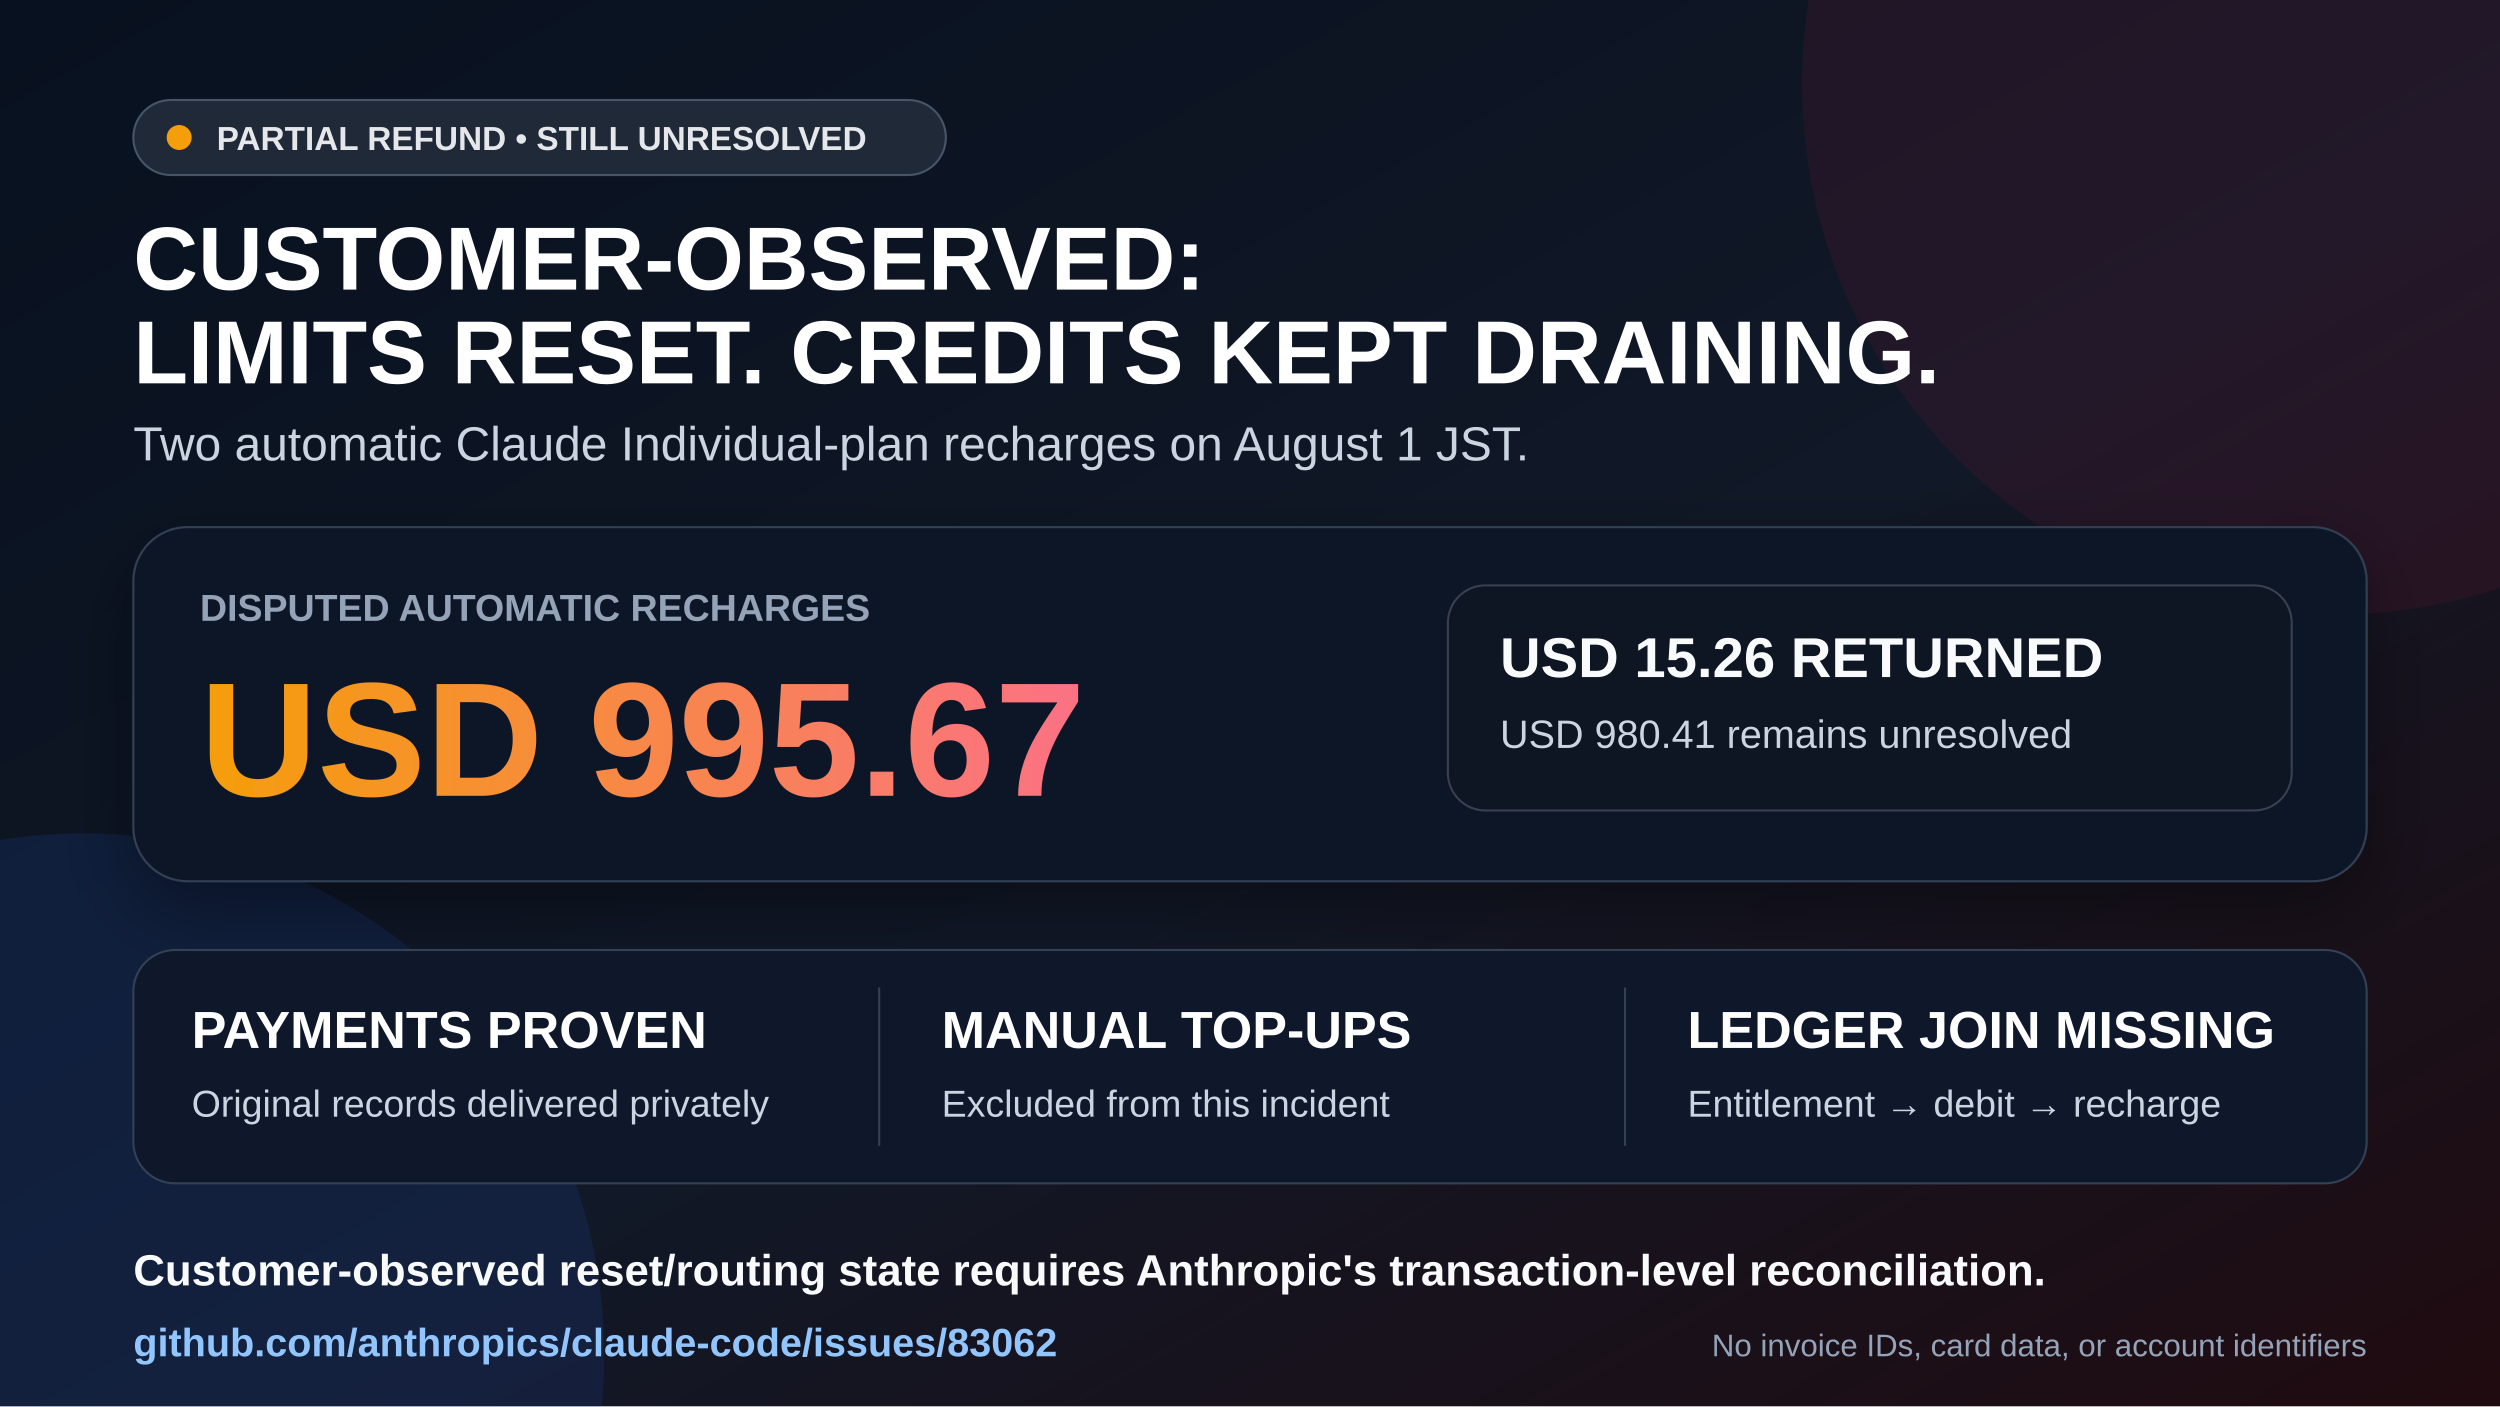
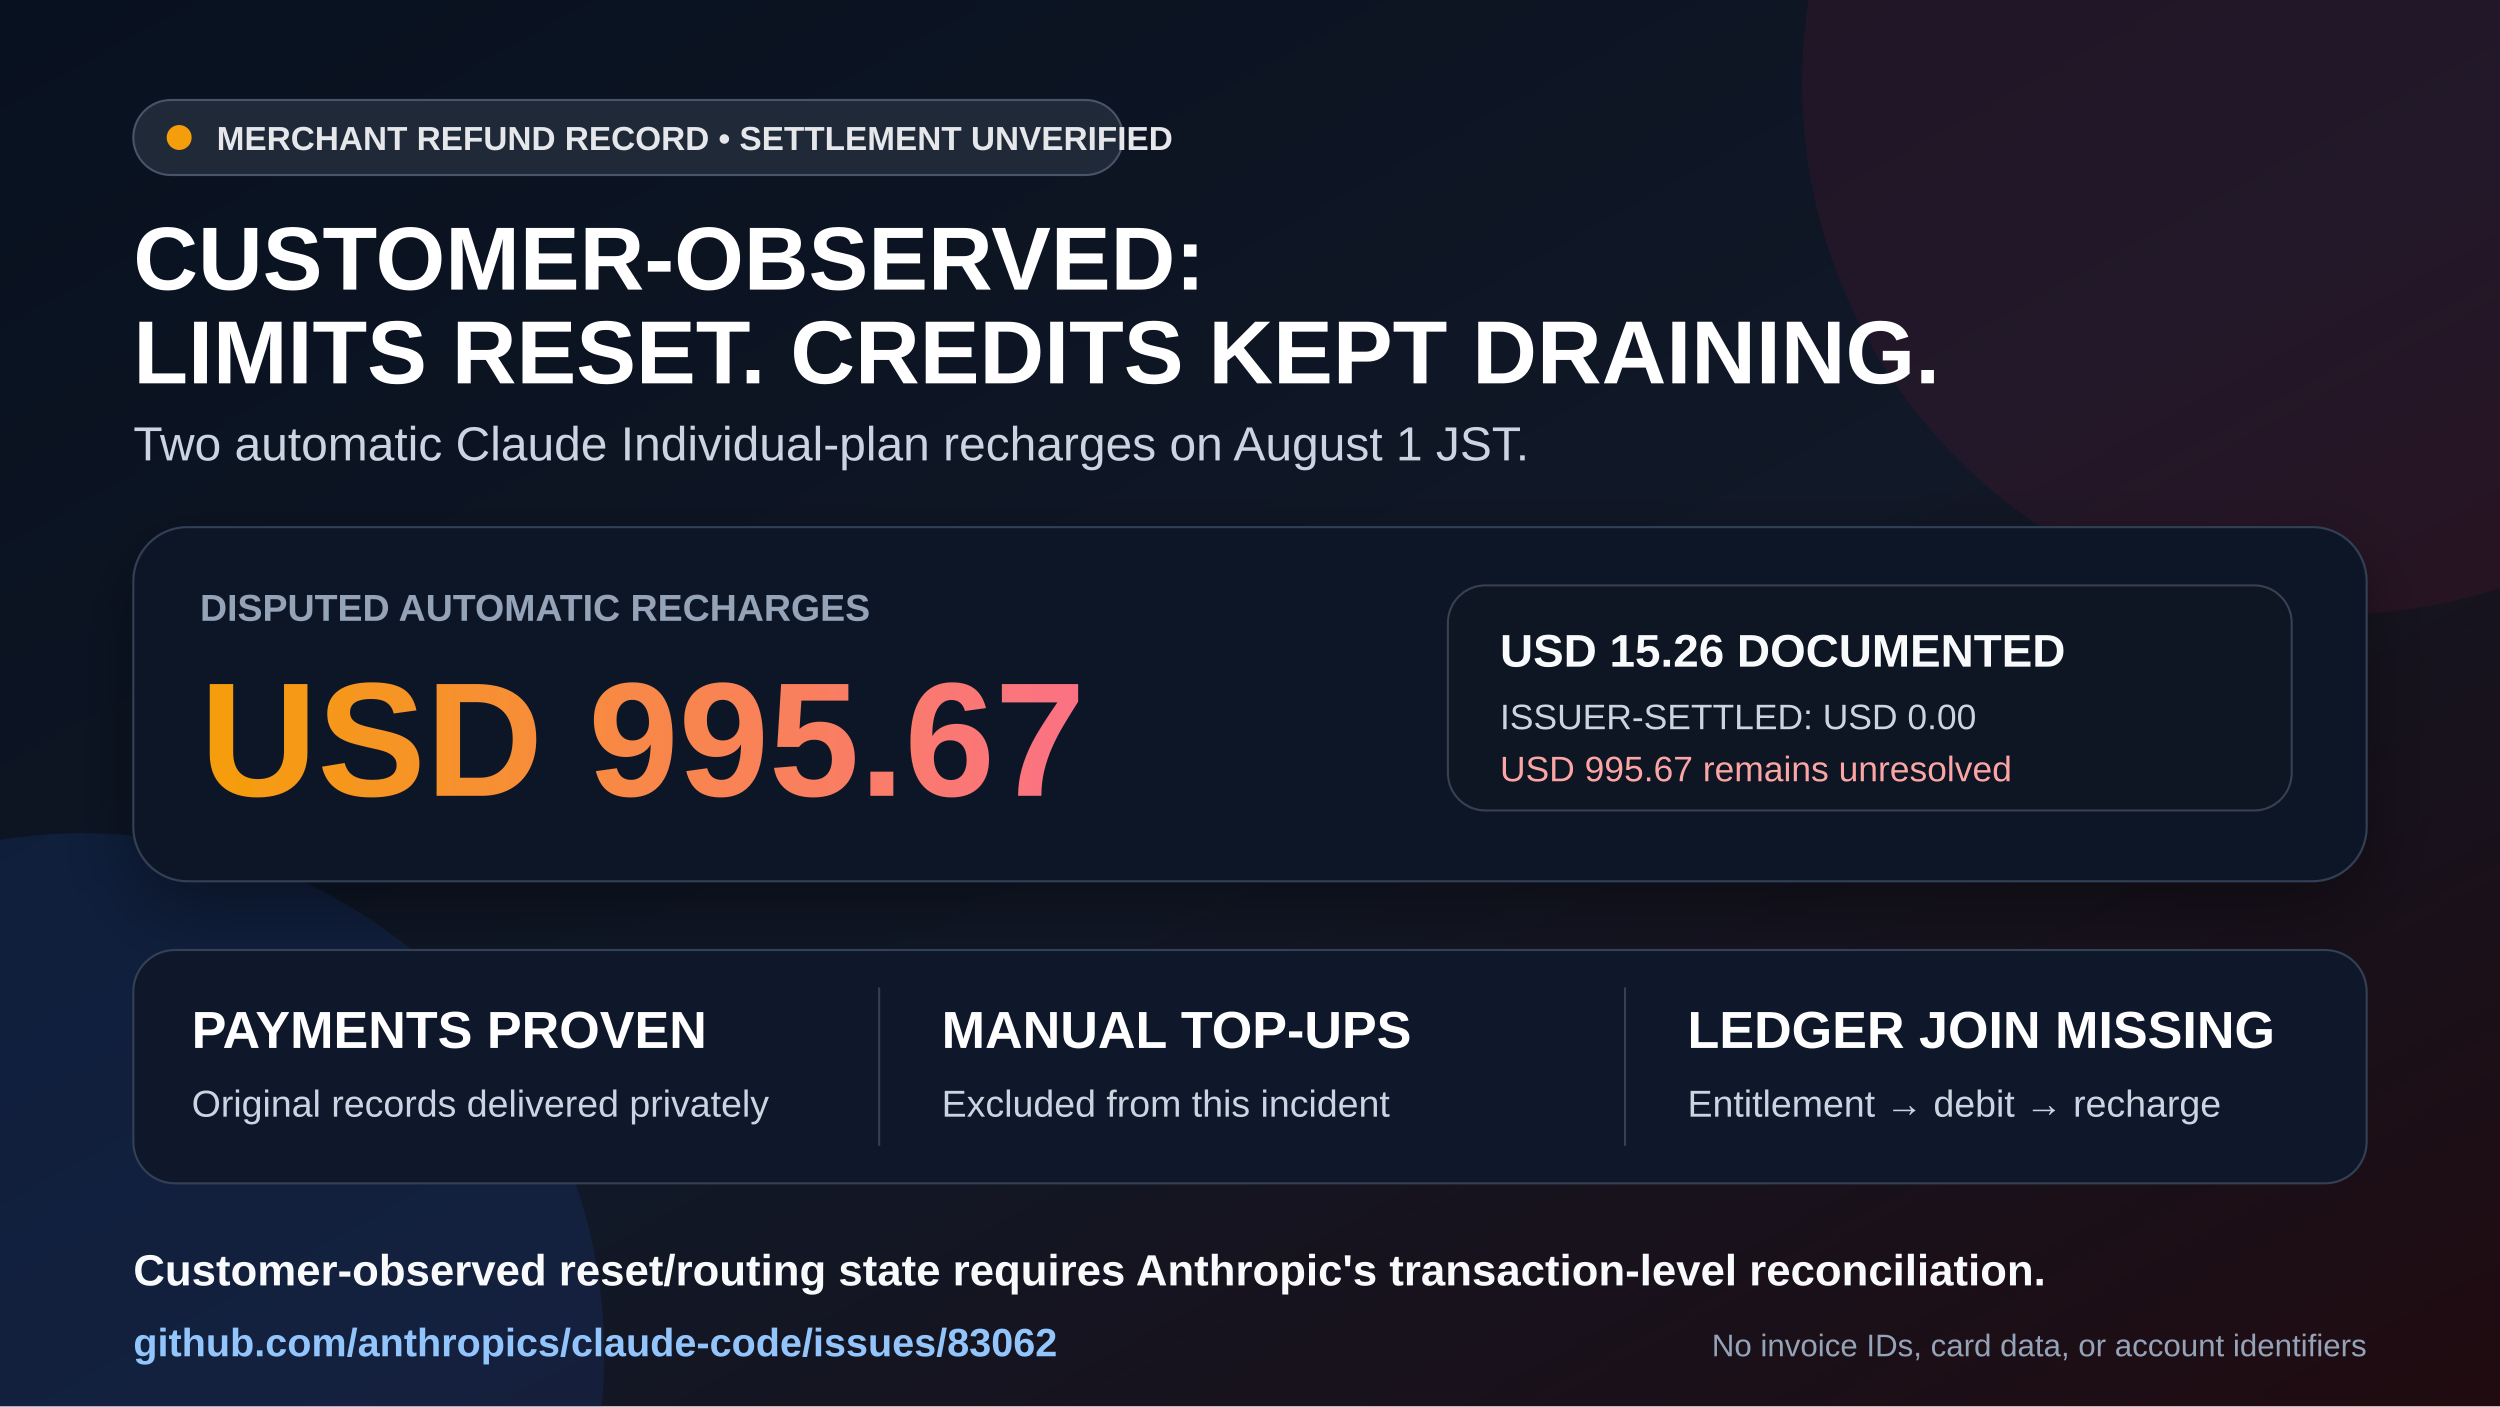
<svg xmlns="http://www.w3.org/2000/svg" width="1200" height="675" viewBox="0 0 1200 675" role="img" aria-labelledby="title desc">
  <defs>
    <linearGradient id="bg" x1="0" y1="0" x2="1" y2="1">
      <stop offset="0" stop-color="#08111f" />
      <stop offset=".55" stop-color="#111827" />
      <stop offset="1" stop-color="#200b10" />
    </linearGradient>
    <linearGradient id="money" x1="0" y1="0" x2="1" y2="0">
      <stop offset="0" stop-color="#f59e0b" />
      <stop offset="1" stop-color="#fb7185" />
    </linearGradient>
    <filter id="shadow" x="-20%" y="-20%" width="140%" height="150%">
      <feDropShadow dx="0" dy="14" stdDeviation="18" flood-color="#000000" flood-opacity=".38" />
    </filter>
  </defs>
  <rect width="1200" height="675" fill="url(#bg)" />
  <circle cx="1120" cy="40" r="255" fill="#be123c" opacity=".10" />
  <circle cx="40" cy="650" r="250" fill="#2563eb" opacity=".12" />
  <g font-family="Arial, Helvetica, sans-serif">
    <g transform="translate(64 48)">
-       <rect width="390" height="36" rx="18" fill="#1f2937" stroke="#475569" />
+       <rect width="475" height="36" rx="18" fill="#1f2937" stroke="#475569" />
      <circle cx="22" cy="18" r="6" fill="#f59e0b" />
-       <text x="40" y="24" fill="#e5e7eb" font-size="16" font-weight="700">PARTIAL REFUND • STILL UNRESOLVED</text>
+       <text x="40" y="24" fill="#e5e7eb" font-size="16" font-weight="700">MERCHANT REFUND RECORD • SETTLEMENT UNVERIFIED</text>
    </g>
    <text x="64" y="139" fill="#ffffff" font-size="43" font-weight="700">CUSTOMER-OBSERVED:</text>
    <text x="64" y="184" fill="#ffffff" font-size="43" font-weight="700">LIMITS RESET. CREDITS KEPT DRAINING.</text>
    <text x="64" y="221" fill="#cbd5e1" font-size="23">Two automatic Claude Individual-plan recharges on August 1 JST.</text>
    <g filter="url(#shadow)">
      <rect x="64" y="253" width="1072" height="170" rx="26" fill="#111827" stroke="#334155" />
      <text x="96" y="298" fill="#94a3b8" font-size="18" font-weight="700">DISPUTED AUTOMATIC RECHARGES</text>
      <text x="96" y="382" fill="url(#money)" font-size="78" font-weight="700">USD 995.67</text>
      <g transform="translate(695 281)">
        <rect width="405" height="108" rx="18" fill="#0b1220" stroke="#374151" />
-         <text x="25" y="44" fill="#f8fafc" font-size="27" font-weight="700">USD 15.26 RETURNED</text>
-         <text x="25" y="78" fill="#cbd5e1" font-size="19">USD 980.41 remains unresolved</text>
+         <text x="25" y="39" fill="#f8fafc" font-size="22" font-weight="700">USD 15.26 DOCUMENTED</text>
+         <text x="25" y="69" fill="#cbd5e1" font-size="17">ISSUER-SETTLED: USD 0.00</text>
+         <text x="25" y="94" fill="#fca5a5" font-size="17">USD 995.67 remains unresolved</text>
      </g>
    </g>
    <g transform="translate(64 456)">
      <rect width="1072" height="112" rx="20" fill="#0f172a" stroke="#334155" />
      <line x1="358" y1="18" x2="358" y2="94" stroke="#334155" />
      <line x1="716" y1="18" x2="716" y2="94" stroke="#334155" />
      <text x="28" y="47" fill="#ffffff" font-size="25" font-weight="700">PAYMENTS PROVEN</text>
      <text x="28" y="80" fill="#cbd5e1" font-size="18">Original records delivered privately</text>
      <text x="388" y="47" fill="#ffffff" font-size="25" font-weight="700">MANUAL TOP-UPS</text>
      <text x="388" y="80" fill="#cbd5e1" font-size="18">Excluded from this incident</text>
      <text x="746" y="47" fill="#ffffff" font-size="25" font-weight="700">LEDGER JOIN MISSING</text>
      <text x="746" y="80" fill="#cbd5e1" font-size="18">Entitlement → debit → recharge</text>
    </g>
    <text x="64" y="617" fill="#f8fafc" font-size="21" font-weight="700">Customer-observed reset/routing state requires Anthropic's transaction-level reconciliation.</text>
    <text x="64" y="651" fill="#93c5fd" font-size="19" font-weight="650">github.com/anthropics/claude-code/issues/83062</text>
    <text x="1136" y="651" fill="#94a3b8" font-size="15" text-anchor="end">No invoice IDs, card data, or account identifiers</text>
  </g>
</svg>
